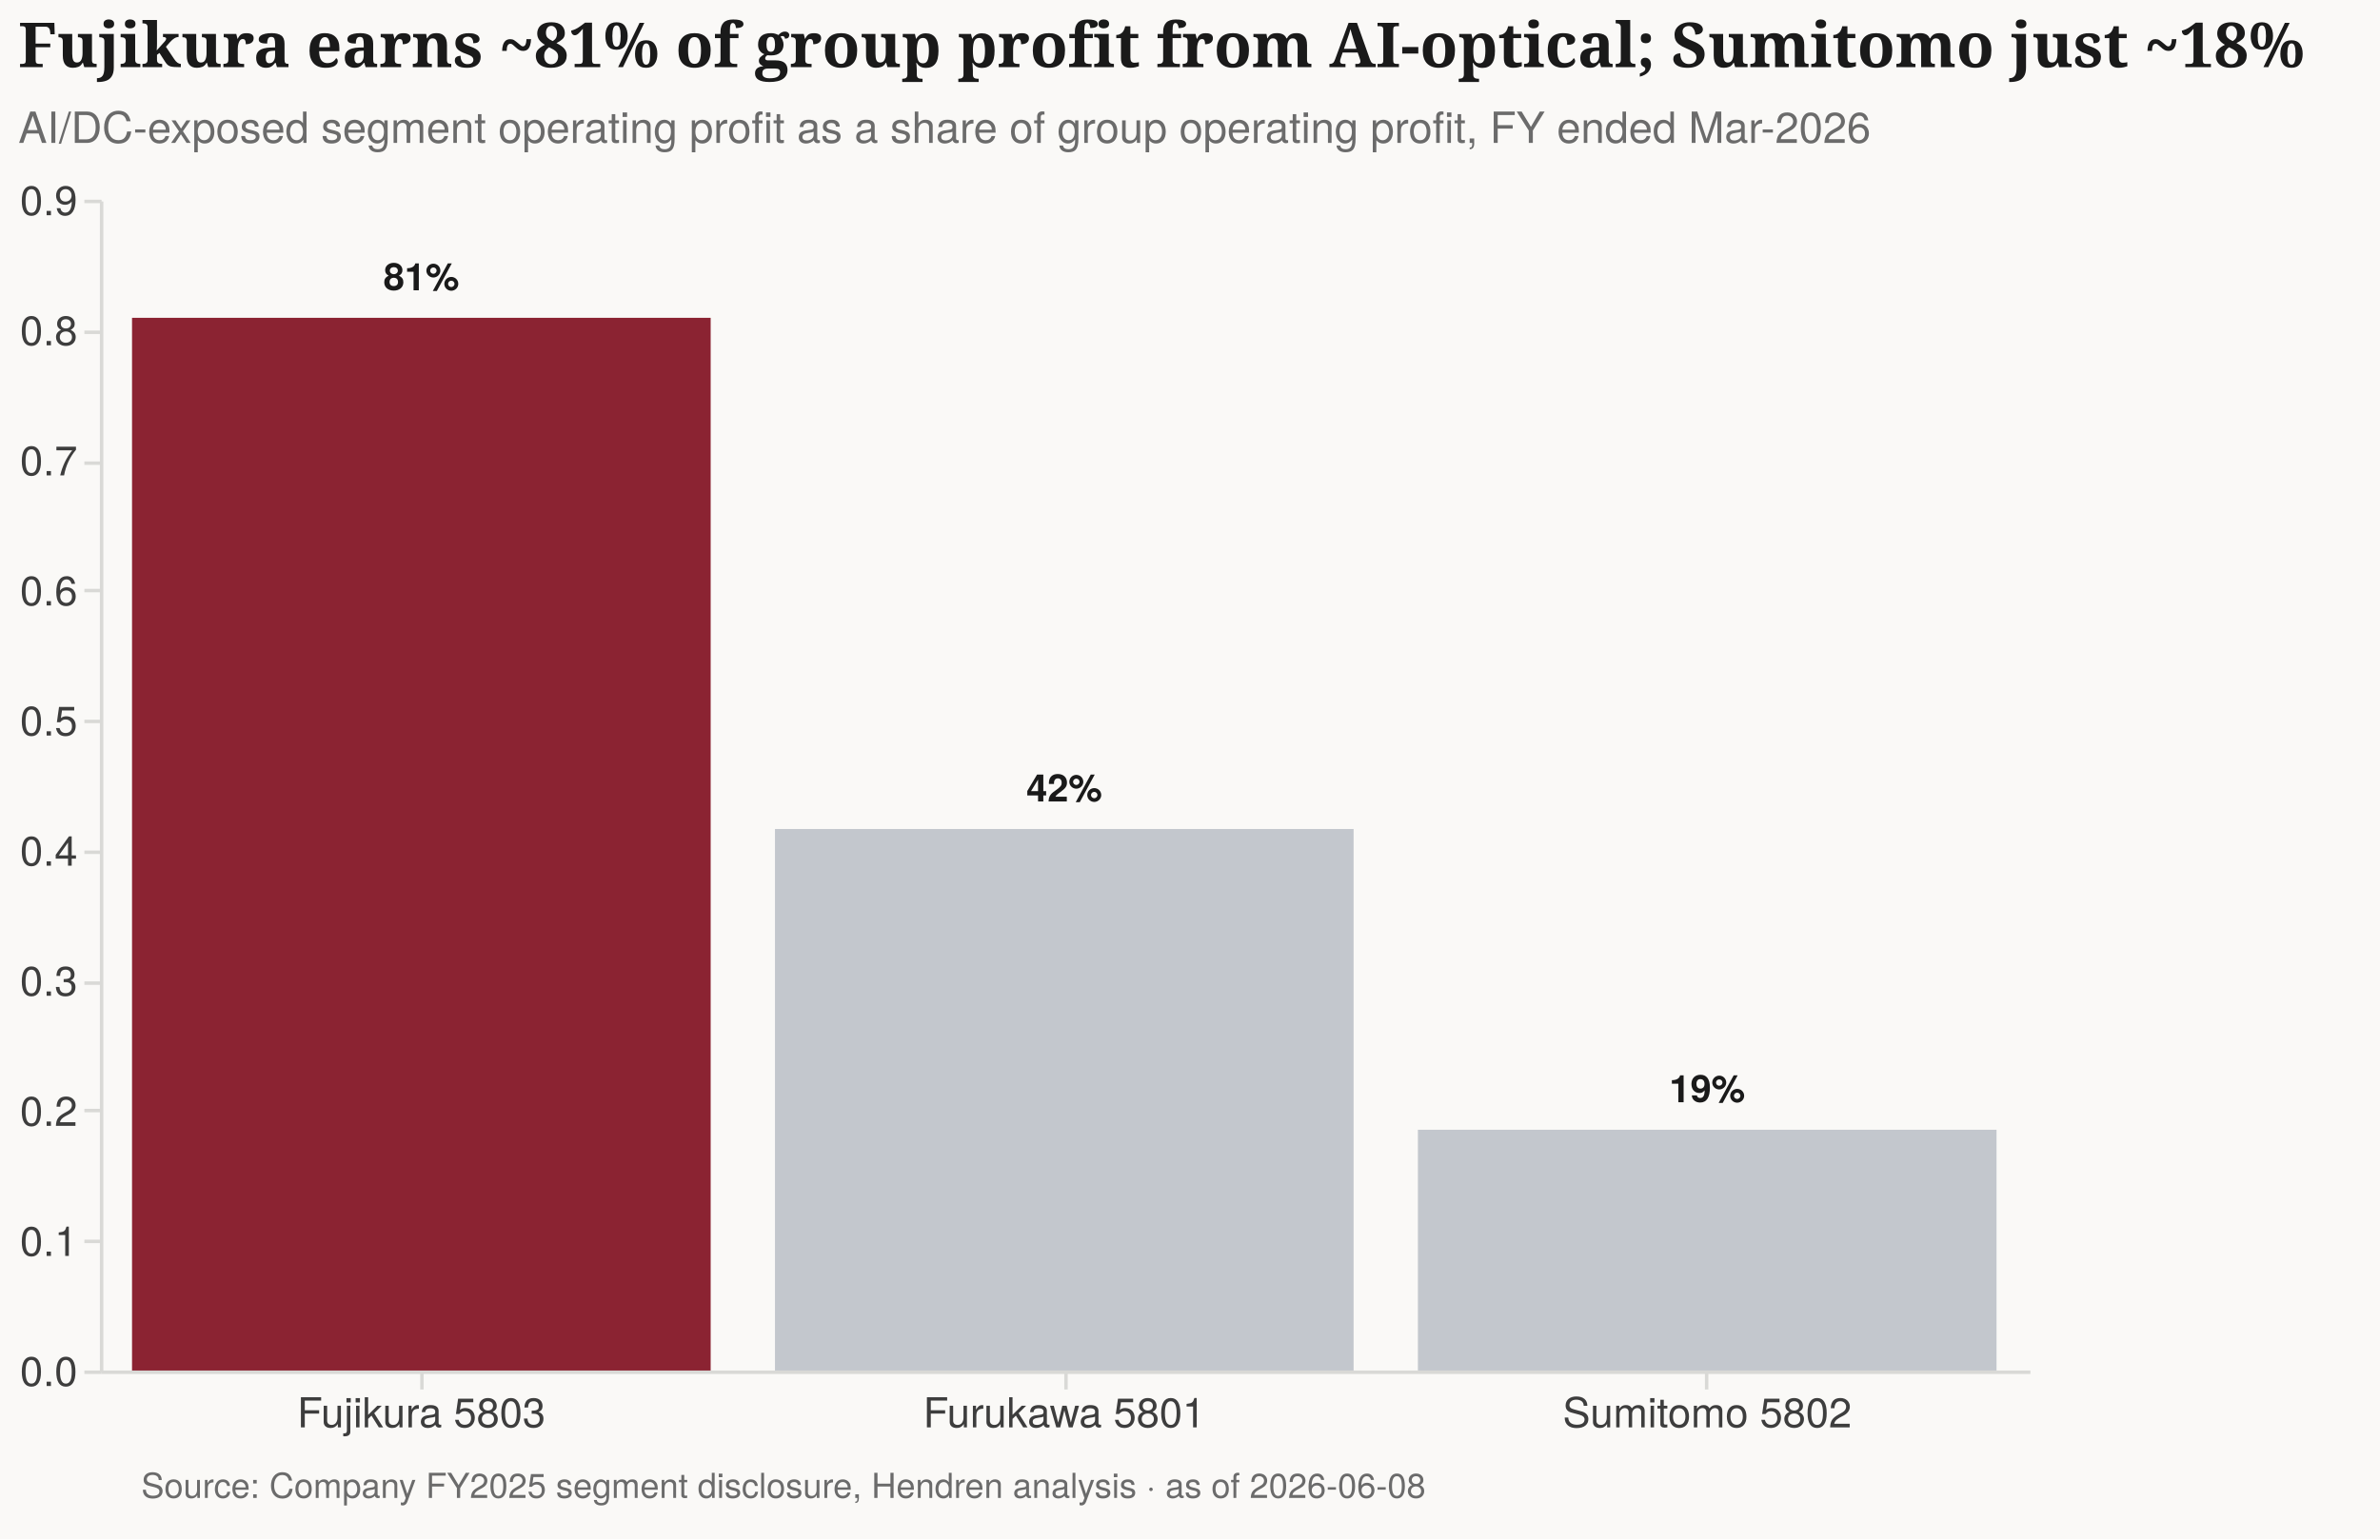
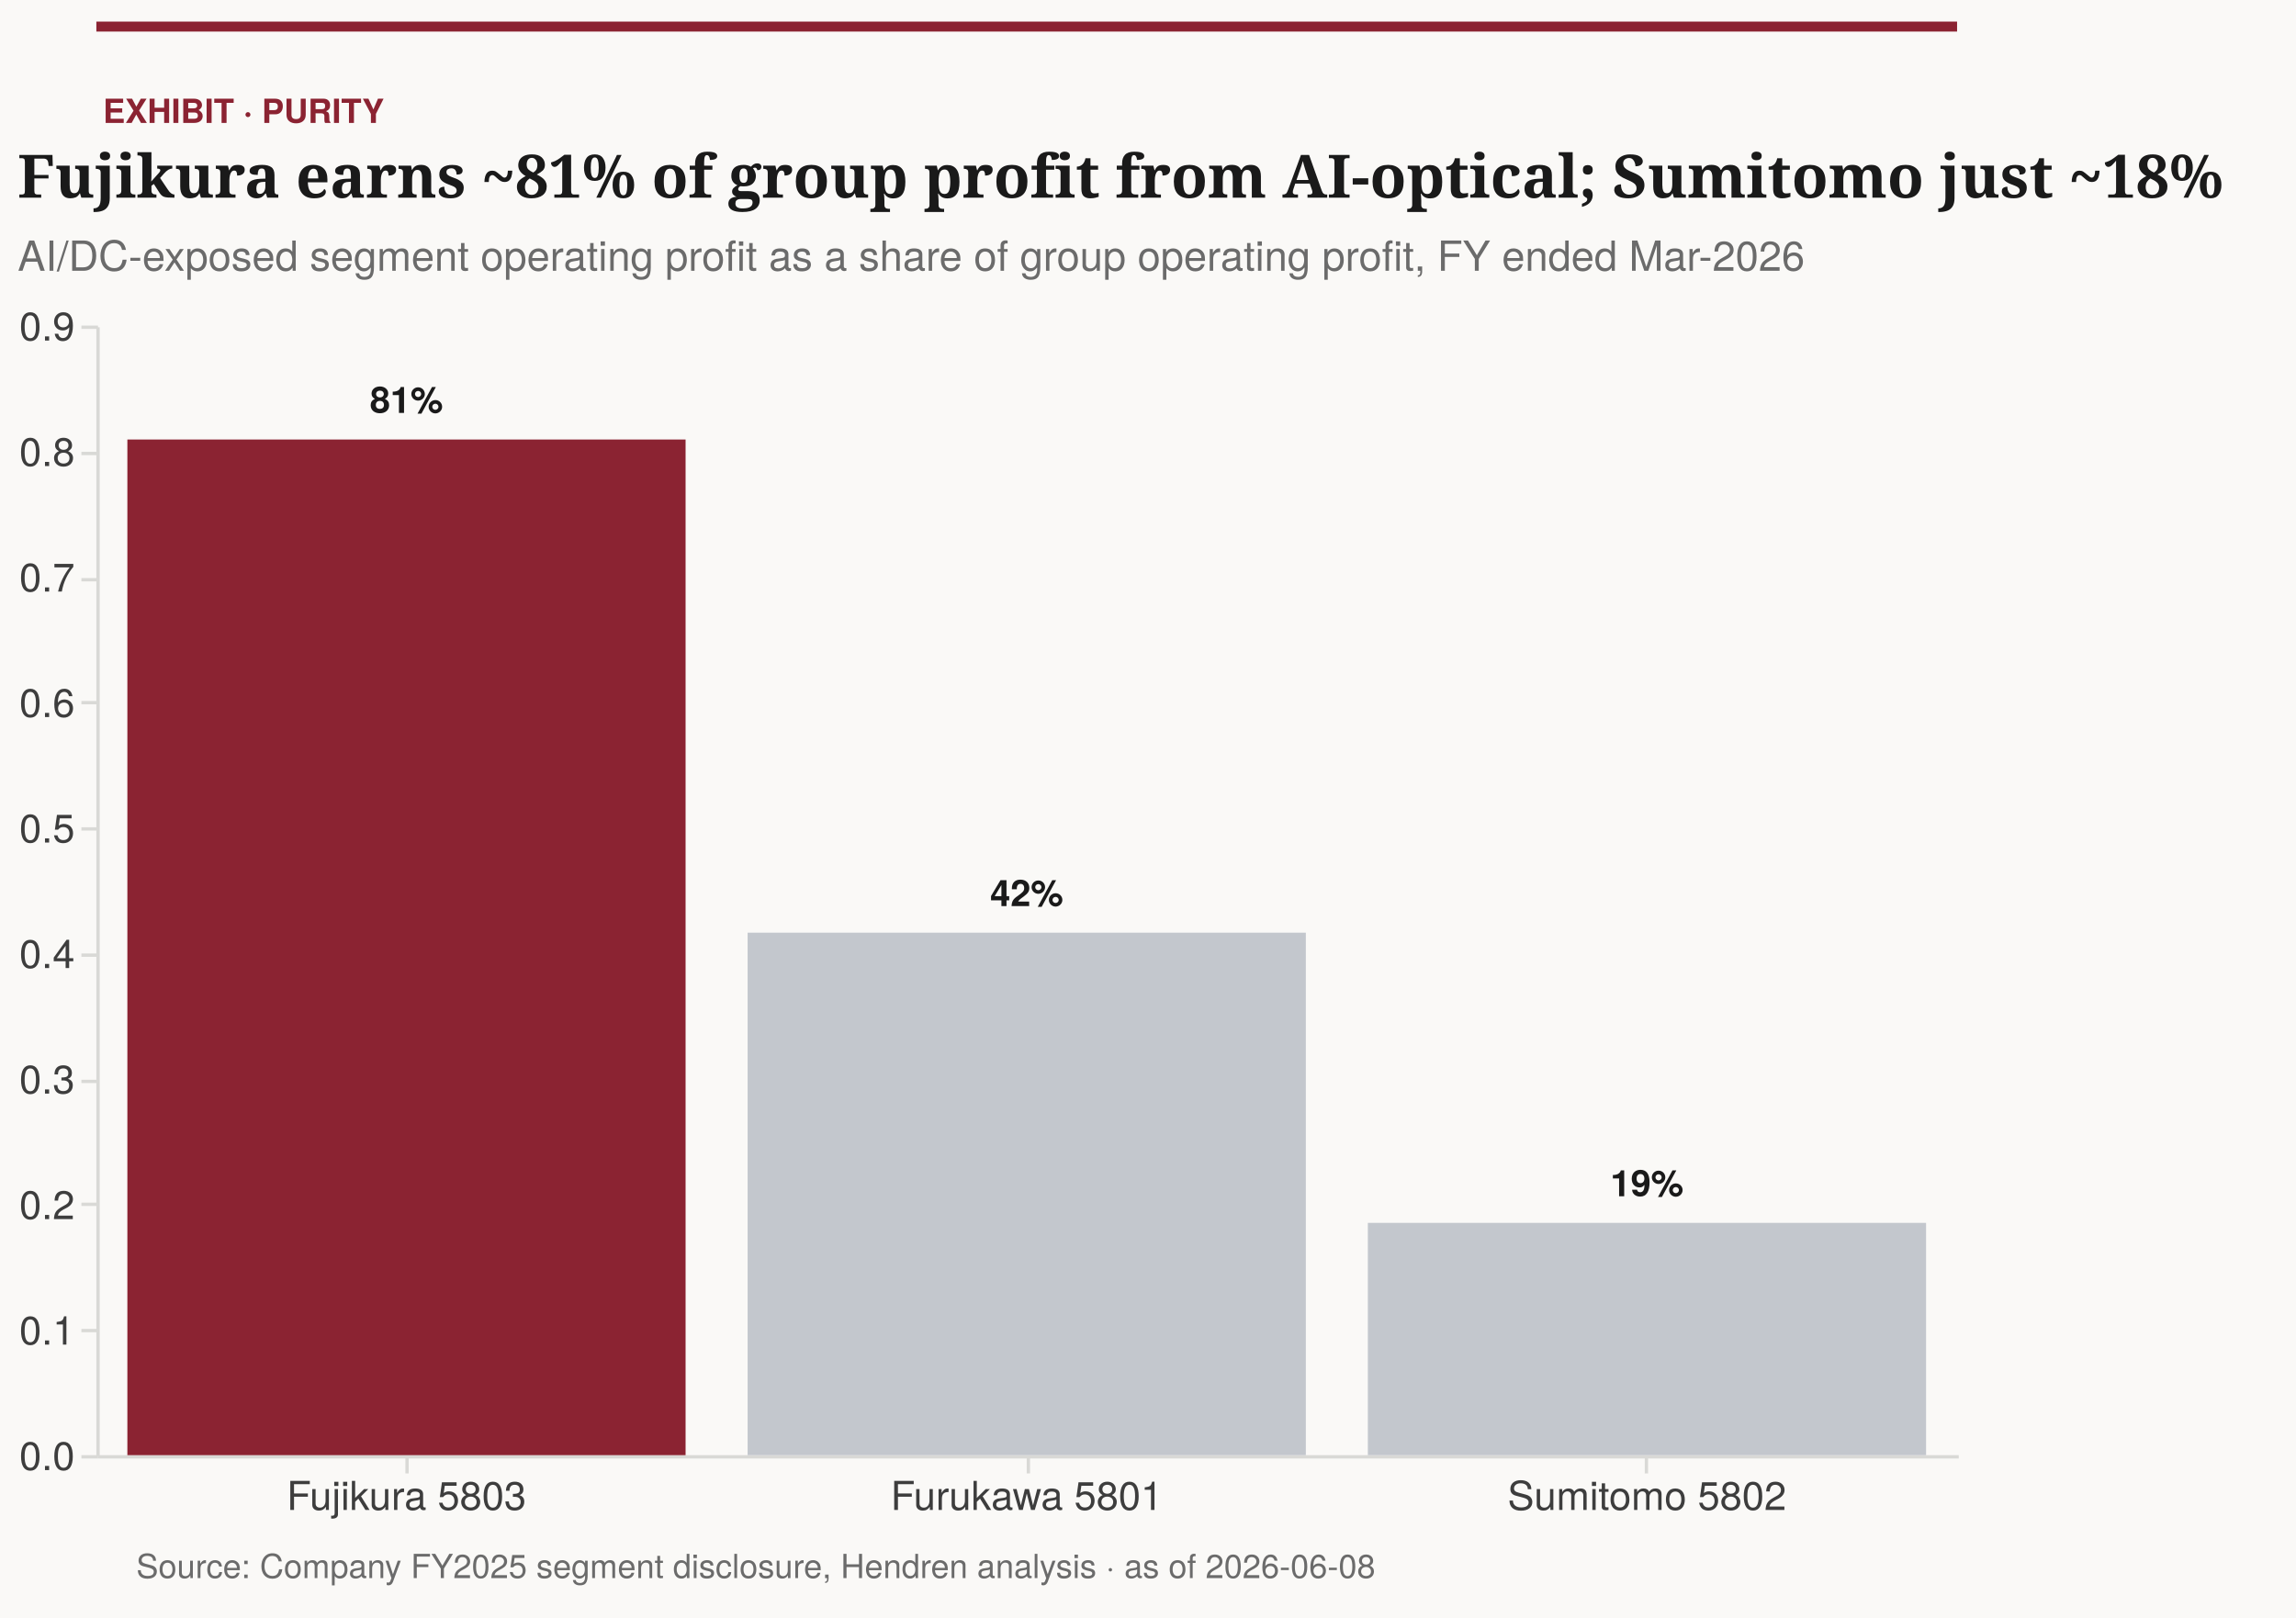
- <svg xmlns="http://www.w3.org/2000/svg" version="1.1" class="marks" width="691" height="447" viewBox="0 0 691 447">
-   <rect width="691" height="447" fill="#faf9f7" />
-   <g fill="none" stroke-miterlimit="10" transform="translate(29,58)">
+ <svg xmlns="http://www.w3.org/2000/svg" version="1.1" class="marks" width="691" height="487" viewBox="0 0 691 487">
+   <rect width="691" height="487" fill="#faf9f7" />
+   <g fill="none" stroke-miterlimit="10" transform="translate(29,7)">
    <g class="mark-group role-frame root" role="graphics-object" aria-roledescription="group mark container">
      <g transform="translate(0,0)">
        <path class="background" aria-hidden="true" d="M0,0h0v0h0Z" />
        <g>
          <g class="mark-group role-scope concat_0_group" role="graphics-object" aria-roledescription="group mark container">
            <g transform="translate(0,0)">
+               <path class="background" aria-hidden="true" d="M0,0h560v22h-560Z" />
+               <g>
+                 <g class="mark-rule role-mark concat_0_layer_0_marks" role="graphics-symbol" aria-roledescription="rule mark container">
+                   <line transform="translate(560,1)" x2="-560" y2="0" stroke="#8B2332" stroke-width="3" />
+                 </g>
+                 <g class="mark-text role-mark concat_0_layer_1_marks" role="graphics-object" aria-roledescription="text mark container">
+                   <text text-anchor="start" transform="translate(2,30)" font-family="Helvetica Neue" font-size="10px" font-weight="bold" fill="#8B2332">EXHIBIT · PURITY</text>
+                 </g>
+               </g>
+               <path class="foreground" aria-hidden="true" d="" display="none" />
+             </g>
+           </g>
+           <g class="mark-group role-scope concat_1_group" role="graphics-object" aria-roledescription="group mark container">
+             <g transform="translate(0,91)">
              <path class="background" aria-hidden="true" d="M0,0h560v340h-560Z" />
              <g>
                <g class="mark-group role-axis" role="graphics-symbol" aria-roledescription="axis" aria-label="X-axis for a discrete scale with 3 values: Fujikura 5803, Furukawa 5801, Sumitomo 5802">
                  <g transform="translate(0.5,340.5)">
                    <path class="background" aria-hidden="true" d="M0,0h0v0h0Z" pointer-events="none" />
                    <g>
                      <g class="mark-rule role-axis-tick" pointer-events="none">
                        <line transform="translate(93,0)" x2="0" y2="5" stroke="#D9D9D6" stroke-width="1" opacity="1" />
                        <line transform="translate(280,0)" x2="0" y2="5" stroke="#D9D9D6" stroke-width="1" opacity="1" />
                        <line transform="translate(466,0)" x2="0" y2="5" stroke="#D9D9D6" stroke-width="1" opacity="1" />
                      </g>
                      <g class="mark-text role-axis-label" pointer-events="none">
                        <text text-anchor="middle" transform="translate(92.83333,16)" font-family="Helvetica Neue" font-size="12px" fill="#3D3D3D" opacity="1">Fujikura 5803</text>
                        <text text-anchor="middle" transform="translate(279.5,16)" font-family="Helvetica Neue" font-size="12px" fill="#3D3D3D" opacity="1">Furukawa 5801</text>
                        <text text-anchor="middle" transform="translate(466.1667,16)" font-family="Helvetica Neue" font-size="12px" fill="#3D3D3D" opacity="1">Sumitomo 5802</text>
                      </g>
                      <g class="mark-rule role-axis-domain" pointer-events="none">
                        <line transform="translate(0,0)" x2="560" y2="0" stroke="#D9D9D6" stroke-width="1" opacity="1" />
                      </g>
                    </g>
                    <path class="foreground" aria-hidden="true" d="" pointer-events="none" display="none" />
                  </g>
                </g>
                <g class="mark-group role-axis" role="graphics-symbol" aria-roledescription="axis" aria-label="Y-axis for a linear scale with values from 0.0 to 0.9">
                  <g transform="translate(0.5,0.5)">
                    <path class="background" aria-hidden="true" d="M0,0h0v0h0Z" pointer-events="none" />
                    <g>
                      <g class="mark-rule role-axis-tick" pointer-events="none">
                        <line transform="translate(0,340)" x2="-5" y2="0" stroke="#D9D9D6" stroke-width="1" opacity="1" />
                        <line transform="translate(0,302)" x2="-5" y2="0" stroke="#D9D9D6" stroke-width="1" opacity="1" />
                        <line transform="translate(0,264)" x2="-5" y2="0" stroke="#D9D9D6" stroke-width="1" opacity="1" />
                        <line transform="translate(0,227)" x2="-5" y2="0" stroke="#D9D9D6" stroke-width="1" opacity="1" />
                        <line transform="translate(0,189)" x2="-5" y2="0" stroke="#D9D9D6" stroke-width="1" opacity="1" />
                        <line transform="translate(0,151)" x2="-5" y2="0" stroke="#D9D9D6" stroke-width="1" opacity="1" />
                        <line transform="translate(0,113)" x2="-5" y2="0" stroke="#D9D9D6" stroke-width="1" opacity="1" />
                        <line transform="translate(0,76)" x2="-5" y2="0" stroke="#D9D9D6" stroke-width="1" opacity="1" />
                        <line transform="translate(0,38)" x2="-5" y2="0" stroke="#D9D9D6" stroke-width="1" opacity="1" />
                        <line transform="translate(0,0)" x2="-5" y2="0" stroke="#D9D9D6" stroke-width="1" opacity="1" />
                      </g>
                      <g class="mark-text role-axis-label" pointer-events="none">
                        <text text-anchor="end" transform="translate(-7,344)" font-family="Helvetica Neue" font-size="12px" fill="#3D3D3D" opacity="1">0.0</text>
                        <text text-anchor="end" transform="translate(-7,306.2222)" font-family="Helvetica Neue" font-size="12px" fill="#3D3D3D" opacity="1">0.1</text>
                        <text text-anchor="end" transform="translate(-7,268.4444)" font-family="Helvetica Neue" font-size="12px" fill="#3D3D3D" opacity="1">0.2</text>
                        <text text-anchor="end" transform="translate(-7,230.6667)" font-family="Helvetica Neue" font-size="12px" fill="#3D3D3D" opacity="1">0.3</text>
                        <text text-anchor="end" transform="translate(-7,192.8889)" font-family="Helvetica Neue" font-size="12px" fill="#3D3D3D" opacity="1">0.4</text>
                        <text text-anchor="end" transform="translate(-7,155.1111)" font-family="Helvetica Neue" font-size="12px" fill="#3D3D3D" opacity="1">0.5</text>
                        <text text-anchor="end" transform="translate(-7,117.3333)" font-family="Helvetica Neue" font-size="12px" fill="#3D3D3D" opacity="1">0.6</text>
                        <text text-anchor="end" transform="translate(-7,79.55556)" font-family="Helvetica Neue" font-size="12px" fill="#3D3D3D" opacity="1">0.7</text>
                        <text text-anchor="end" transform="translate(-7,41.77778)" font-family="Helvetica Neue" font-size="12px" fill="#3D3D3D" opacity="1">0.8</text>
                        <text text-anchor="end" transform="translate(-7,4)" font-family="Helvetica Neue" font-size="12px" fill="#3D3D3D" opacity="1">0.9</text>
                      </g>
                      <g class="mark-rule role-axis-domain" pointer-events="none">
                        <line transform="translate(0,340)" x2="0" y2="-340" stroke="#D9D9D6" stroke-width="1" opacity="1" />
                      </g>
                    </g>
                    <path class="foreground" aria-hidden="true" d="" pointer-events="none" display="none" />
                  </g>
                </g>
-                 <g class="mark-rect role-mark concat_0_layer_0_marks" role="graphics-object" aria-roledescription="rect mark container">
+                 <g class="mark-rect role-mark concat_1_layer_0_marks" role="graphics-object" aria-roledescription="rect mark container">
                  <path aria-label="category: Furukawa 5801; value: 0.41627543036" role="graphics-symbol" aria-roledescription="bar" d="M196,182.74h168v157.26h-168Z" fill="#C3C7CD" />
                  <path aria-label="category: Sumitomo 5802; value: 0.185078909613" role="graphics-symbol" aria-roledescription="bar" d="M382.667,270.081h168v69.919h-168Z" fill="#C3C7CD" />
                  <path aria-label="category: Fujikura 5803; value: 0.809220985692" role="graphics-symbol" aria-roledescription="bar" d="M9.333,34.294h168v305.706h-168Z" fill="#8B2332" />
                </g>
-                 <g class="mark-text role-mark concat_0_layer_1_marks" role="graphics-object" aria-roledescription="text mark container">
+                 <g class="mark-text role-mark concat_1_layer_1_marks" role="graphics-object" aria-roledescription="text mark container">
                  <text aria-label="category: Furukawa 5801; value: 0.41627543036; lbl: 42%" role="graphics-symbol" aria-roledescription="text mark" text-anchor="middle" transform="translate(280,174.7404)" font-family="Helvetica Neue" font-size="11px" font-weight="bold" fill="#1A1A1A">42%</text>
                  <text aria-label="category: Sumitomo 5802; value: 0.185078909613; lbl: 19%" role="graphics-symbol" aria-roledescription="text mark" text-anchor="middle" transform="translate(466.6667,262.0813)" font-family="Helvetica Neue" font-size="11px" font-weight="bold" fill="#1A1A1A">19%</text>
                  <text aria-label="category: Fujikura 5803; value: 0.809220985692; lbl: 81%" role="graphics-symbol" aria-roledescription="text mark" text-anchor="middle" transform="translate(93.33333,26.29429)" font-family="Helvetica Neue" font-size="11px" font-weight="bold" fill="#1A1A1A">81%</text>
                </g>
                <g class="mark-group role-title">
                  <g transform="translate(-23.68,-48.5)">
                    <path class="background" aria-hidden="true" d="M0,0h0v0h0Z" pointer-events="none" />
                    <g>
                      <g class="mark-text role-title-text" role="graphics-symbol" aria-roledescription="title" aria-label="Title text 'Fujikura earns ~81% of group profit from AI-optical; Sumitomo just ~18%'" pointer-events="none">
                        <text text-anchor="start" transform="translate(0,10)" font-family="Georgia" font-size="18px" font-weight="bold" fill="#1A1A1A" opacity="1">Fujikura earns ~81% of group profit from AI-optical; Sumitomo just ~18%</text>
                      </g>
                      <g class="mark-text role-title-subtitle" role="graphics-symbol" aria-roledescription="subtitle" aria-label="Subtitle text 'AI/DC-exposed segment operating profit as a share of group operating profit, FY ended Mar-2026'" pointer-events="none">
                        <text text-anchor="start" transform="translate(0,32)" font-family="Helvetica Neue" font-size="12.5px" fill="#6B6B6B" opacity="1">AI/DC-exposed segment operating profit as a share of group operating profit, FY ended Mar-2026</text>
                      </g>
                    </g>
                    <path class="foreground" aria-hidden="true" d="" pointer-events="none" display="none" />
                  </g>
                </g>
              </g>
              <path class="foreground" aria-hidden="true" d="" display="none" />
            </g>
          </g>
-           <g class="mark-group role-scope concat_1_group" role="graphics-object" aria-roledescription="group mark container">
-             <g transform="translate(0,364)">
+           <g class="mark-group role-scope concat_2_group" role="graphics-object" aria-roledescription="group mark container">
+             <g transform="translate(0,455)">
              <path class="background" aria-hidden="true" d="M0,0h20v20h-20Z" />
              <g>
-                 <g class="mark-text role-mark concat_1_marks" role="graphics-object" aria-roledescription="text mark container">
+                 <g class="mark-text role-mark concat_2_marks" role="graphics-object" aria-roledescription="text mark container">
                  <text text-anchor="start" transform="translate(12,13)" font-family="Helvetica Neue" font-size="10px" fill="#6B6B6B">Source: Company FY2025 segment disclosure, Hendren analysis · as of 2026-06-08</text>
                </g>
              </g>
              <path class="foreground" aria-hidden="true" d="" display="none" />
            </g>
          </g>
        </g>
        <path class="foreground" aria-hidden="true" d="" display="none" />
      </g>
    </g>
  </g>
</svg>
